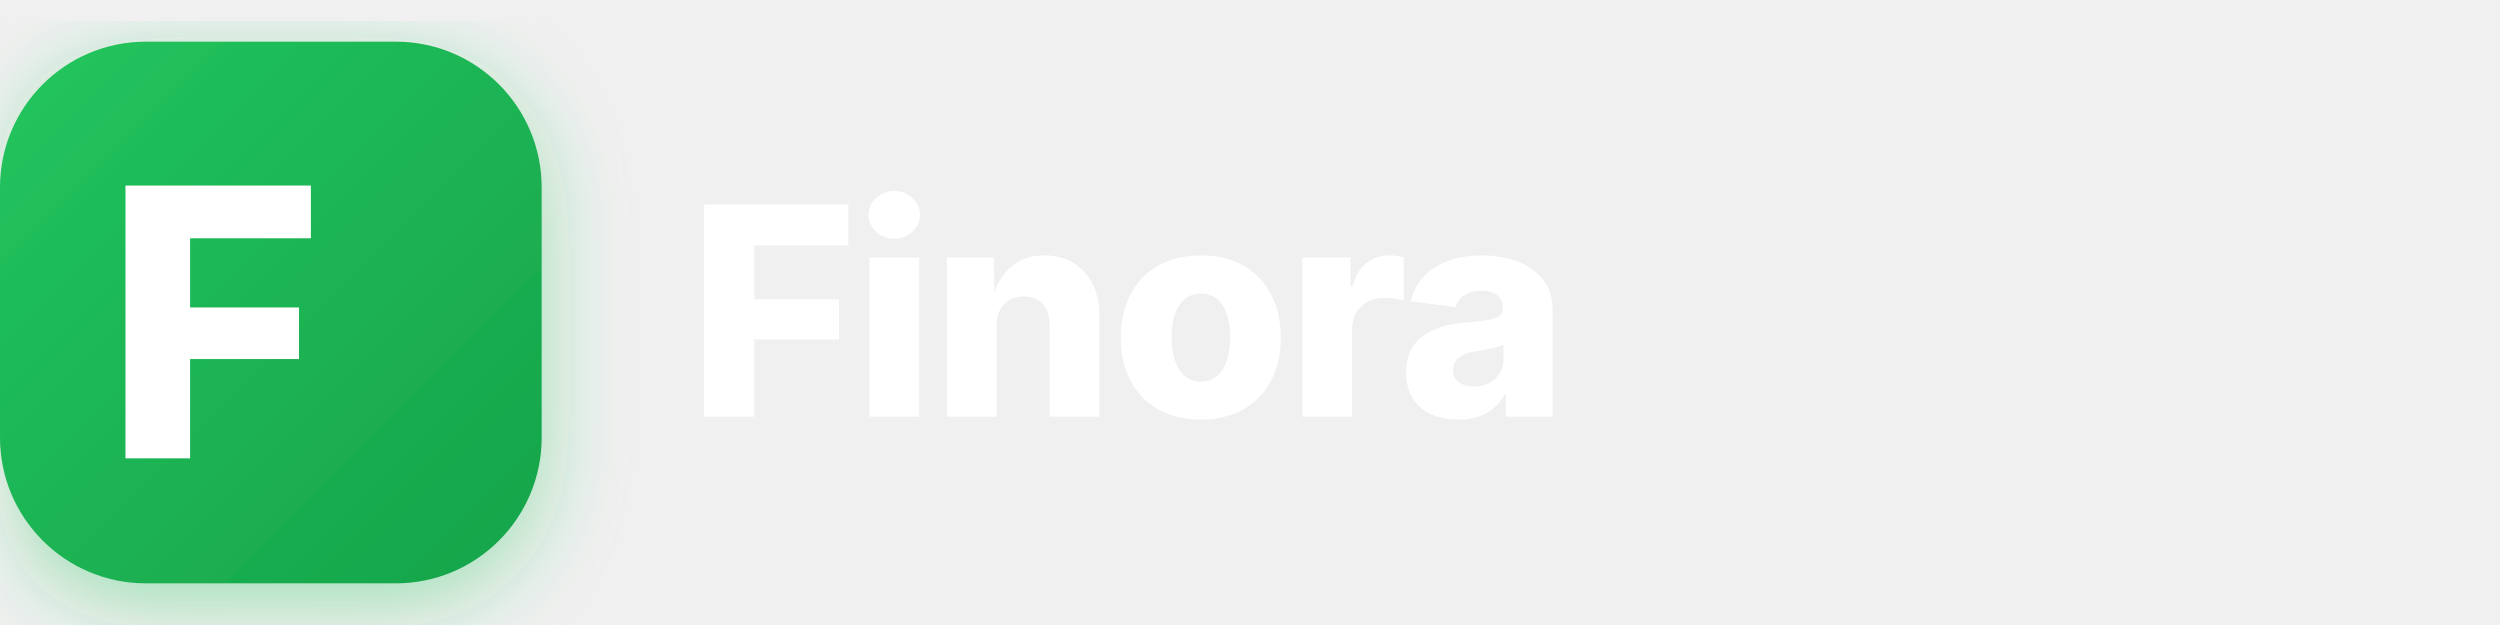
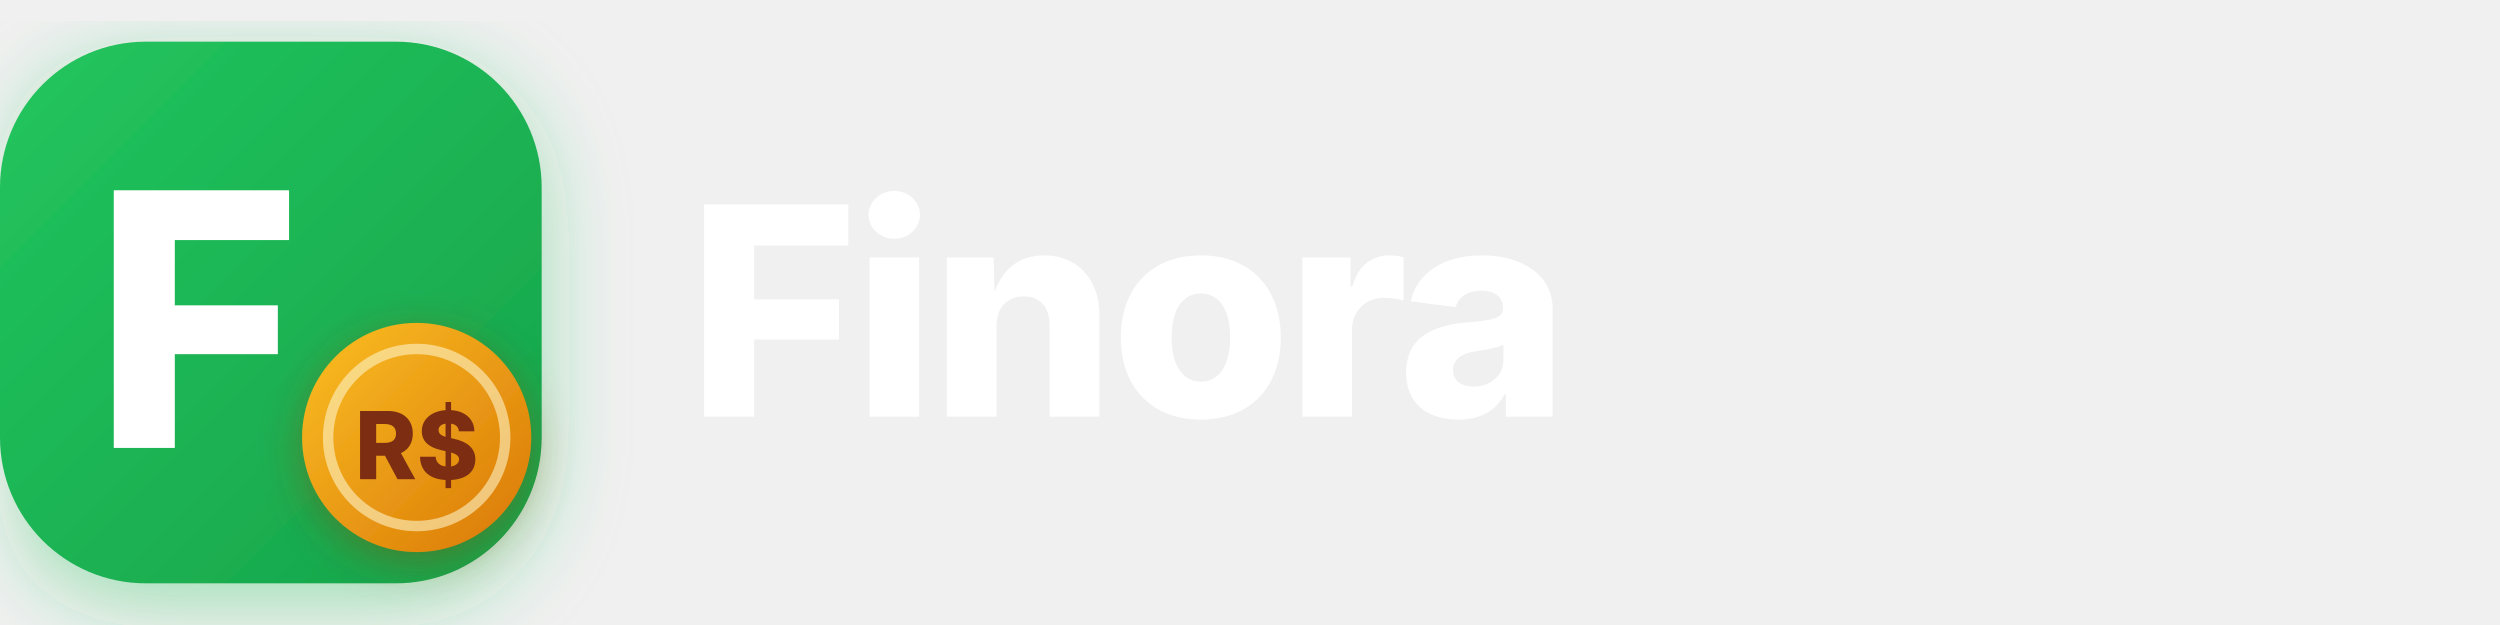
<svg xmlns="http://www.w3.org/2000/svg" viewBox="0 0 240 60" fill="none">
  <defs>
    <linearGradient id="iconGradD" x1="0%" y1="0%" x2="100%" y2="100%">
      <stop offset="0%" stop-color="#22c55e" />
      <stop offset="100%" stop-color="#16a34a" />
    </linearGradient>
+     <linearGradient id="coinGradD" x1="0%" y1="0%" x2="100%" y2="100%">
+       <stop offset="0%" stop-color="#fbbf24" />
+       <stop offset="100%" stop-color="#d97706" />
+     </linearGradient>
    <filter id="shadowD" x="-20%" y="-20%" width="140%" height="140%">
      <feDropShadow dx="0" dy="2" stdDeviation="4" flood-color="#22c55e" flood-opacity="0.4" />
    </filter>
+     <filter id="coinShadowD" x="-30%" y="-30%" width="160%" height="160%">
+       <feDropShadow dx="0" dy="1" stdDeviation="2" flood-color="#92400e" flood-opacity="0.4" />
+     </filter>
  </defs>
  <rect x="0" y="4" width="52" height="52" rx="14" fill="url(#iconGradD)" filter="url(#shadowD)" />
-   <text x="10" y="44" font-family="'Inter', 'Helvetica Neue', Arial, sans-serif" font-size="36" font-weight="800" fill="white">F</text>
+   <text x="9" y="43" font-family="'Inter', 'Helvetica Neue', Arial, sans-serif" font-size="34" font-weight="800" fill="white">F</text>
+   <circle cx="40" cy="42" r="11" fill="url(#coinGradD)" filter="url(#coinShadowD)" />
+   <circle cx="40" cy="42" r="8.5" fill="none" stroke="#fef3c7" stroke-width="1" opacity="0.6" />
+   <text x="40" y="46" font-family="'Inter', 'Helvetica Neue', Arial, sans-serif" font-size="9" font-weight="800" fill="#7c2d12" text-anchor="middle">R$</text>
  <text x="66" y="40" font-family="'Inter', 'Helvetica Neue', Arial, sans-serif" font-size="28" font-weight="800" letter-spacing="-0.5" fill="#ffffff">Finora</text>
</svg>
